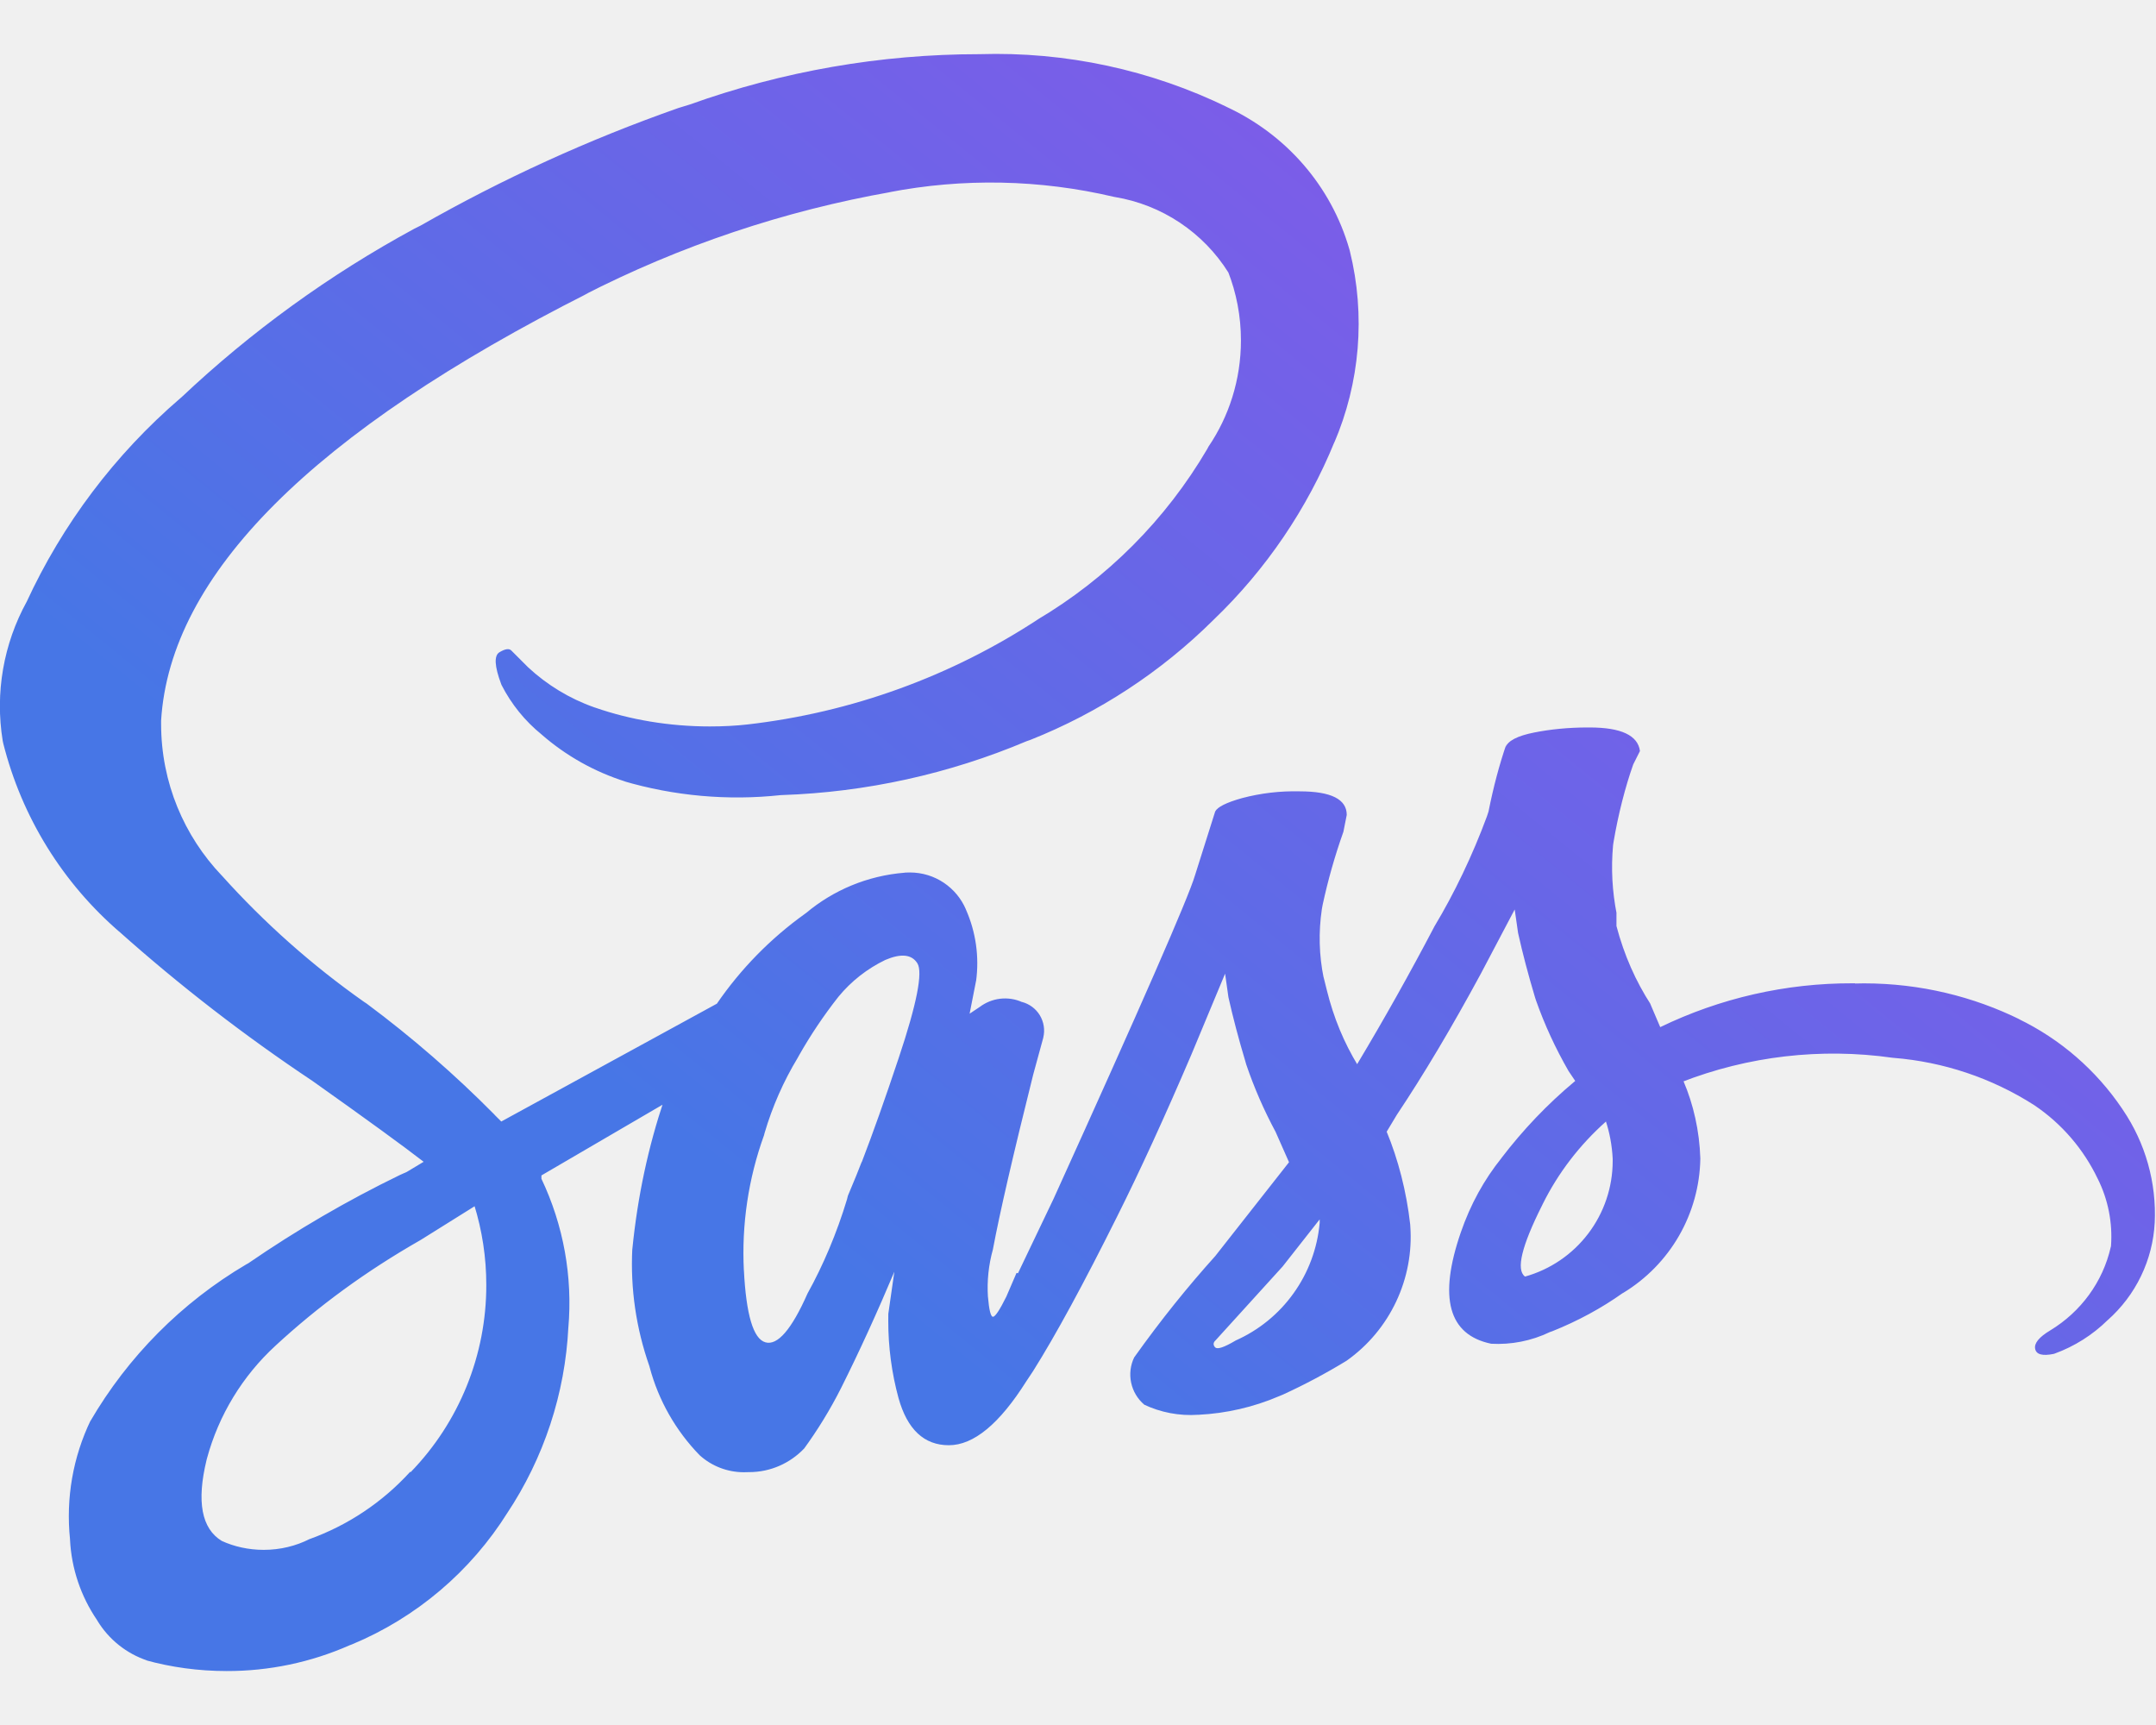
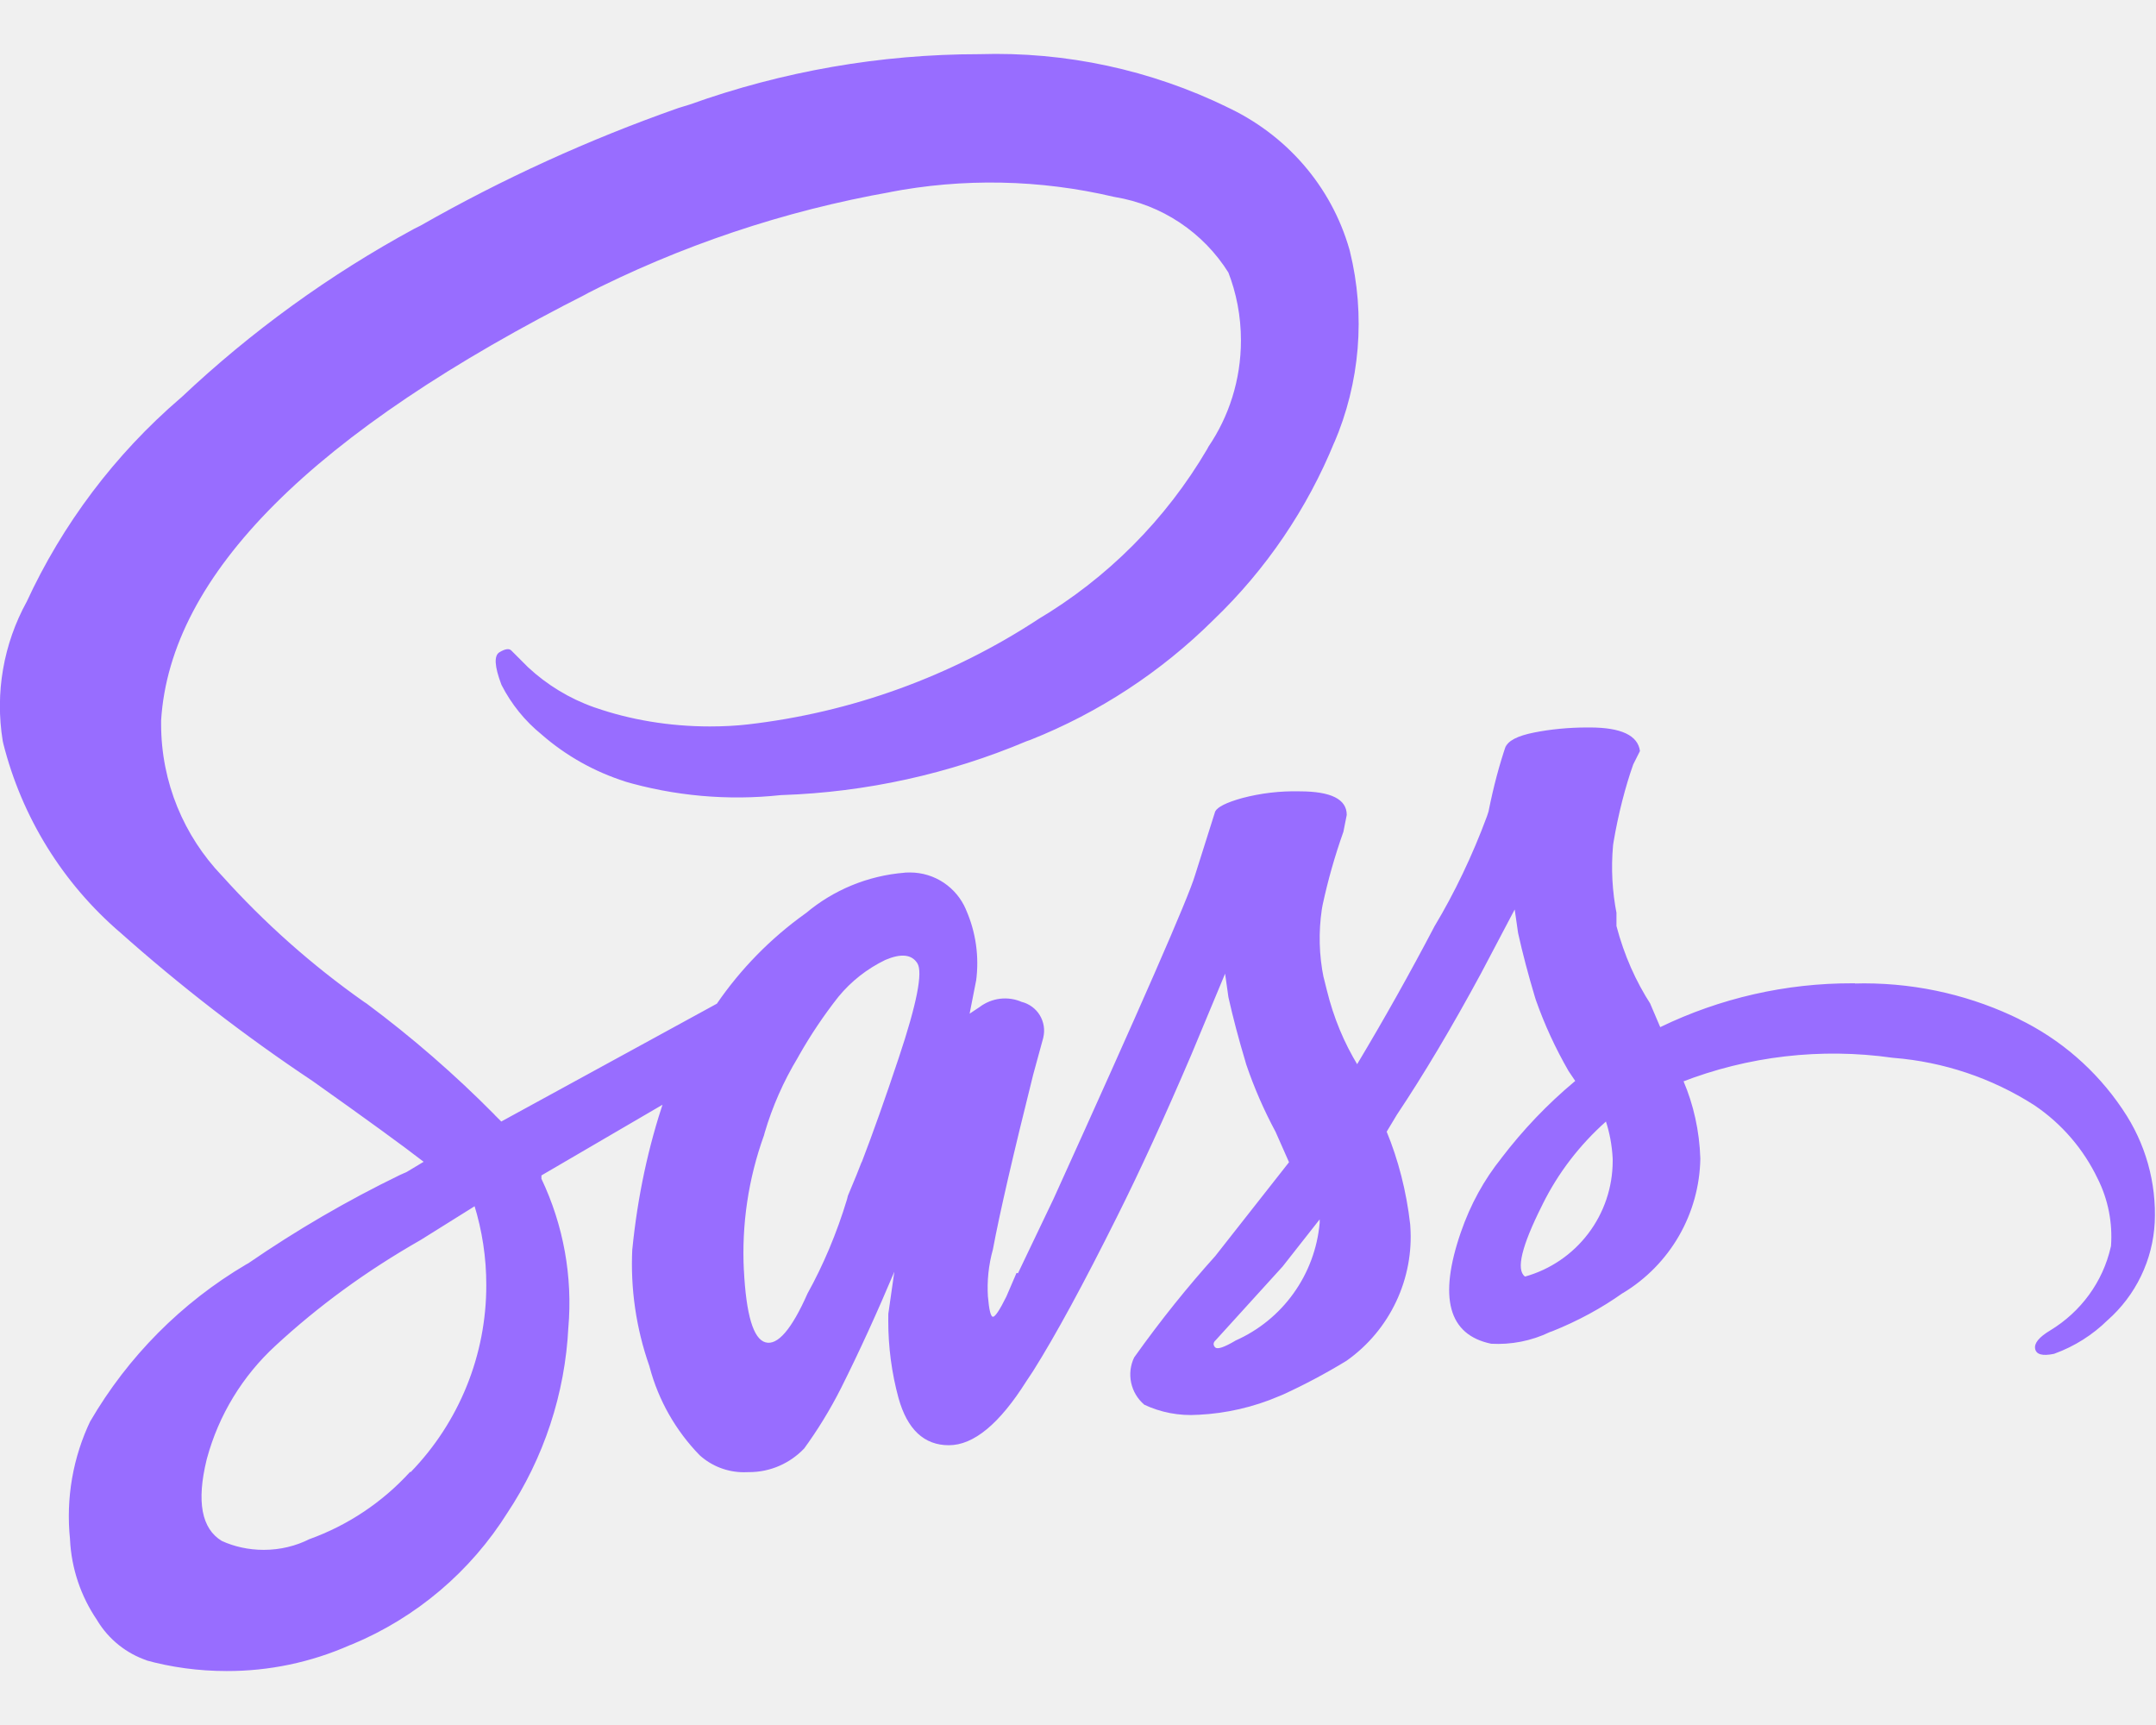
<svg xmlns="http://www.w3.org/2000/svg" width="50" height="40" viewBox="0 0 40 30" fill="none">
  <g clip-path="url(#clip0_601_211)">
    <path d="M34.416 17.245L34.581 17.242C35.624 17.242 36.61 17.485 37.485 17.917L37.446 17.9C38.225 18.276 38.889 18.852 39.373 19.569L39.384 19.586C39.804 20.203 40.012 20.94 39.976 21.686V21.679C39.959 22.023 39.872 22.361 39.722 22.672C39.573 22.982 39.362 23.26 39.104 23.489L39.101 23.491C38.822 23.765 38.488 23.976 38.12 24.11L38.101 24.116C37.893 24.158 37.778 24.127 37.758 24.022C37.737 23.918 37.83 23.804 38.039 23.679C38.604 23.336 39.013 22.784 39.161 22.132L39.165 22.116C39.197 21.682 39.111 21.247 38.915 20.859L38.921 20.872C38.659 20.32 38.253 19.847 37.746 19.505L37.734 19.497C36.95 18.997 36.056 18.698 35.13 18.624L35.11 18.622C33.783 18.434 32.431 18.591 31.183 19.079L31.235 19.06C31.416 19.484 31.53 19.975 31.546 20.49V20.496C31.537 20.998 31.401 21.489 31.151 21.924C30.901 22.359 30.544 22.724 30.115 22.984L30.101 22.991C29.714 23.266 29.271 23.507 28.8 23.695L28.756 23.71C28.414 23.875 28.036 23.949 27.657 23.927H27.664C26.873 23.762 26.685 23.074 27.101 21.865C27.282 21.339 27.536 20.882 27.858 20.481L27.85 20.49C28.261 19.952 28.712 19.481 29.211 19.064L29.225 19.052L29.102 18.87C28.86 18.45 28.656 18.009 28.495 17.552L28.477 17.495C28.352 17.078 28.248 16.683 28.165 16.309L28.102 15.871L27.477 17.057C26.936 18.057 26.415 18.932 25.915 19.681L25.727 19.994C25.938 20.504 26.093 21.095 26.163 21.712L26.165 21.744C26.2 22.226 26.109 22.708 25.903 23.145C25.697 23.582 25.382 23.959 24.988 24.239L24.979 24.245C24.6 24.476 24.207 24.685 23.804 24.87L23.729 24.901C23.257 25.103 22.753 25.219 22.24 25.245H22.229C21.88 25.269 21.532 25.203 21.216 25.052L21.229 25.057C21.105 24.952 21.02 24.809 20.986 24.65C20.952 24.491 20.972 24.325 21.043 24.179L21.04 24.184C21.54 23.482 22.032 22.872 22.556 22.29L22.54 22.309L23.915 20.56L23.666 19.997C23.45 19.596 23.268 19.178 23.121 18.746L23.104 18.686C22.979 18.27 22.875 17.874 22.791 17.5L22.729 17.062L22.104 18.562C21.605 19.728 21.146 20.728 20.729 21.561C20.106 22.811 19.585 23.77 19.166 24.436L19.041 24.624C18.542 25.415 18.063 25.81 17.604 25.81C17.145 25.81 16.833 25.518 16.67 24.935C16.543 24.468 16.479 23.985 16.48 23.501L16.481 23.366V23.372L16.606 22.497V22.56C16.273 23.351 15.94 24.079 15.606 24.746C15.403 25.148 15.168 25.532 14.902 25.895L14.919 25.871C14.661 26.141 14.299 26.309 13.898 26.309H13.887C13.861 26.311 13.831 26.311 13.801 26.311C13.498 26.311 13.205 26.199 12.98 25.995L12.981 25.996C12.538 25.541 12.218 24.98 12.054 24.366L12.047 24.34C11.802 23.643 11.694 22.904 11.731 22.166V22.179C11.83 21.184 12.029 20.272 12.32 19.404L12.294 19.492L10.045 20.805V20.867C10.455 21.729 10.627 22.685 10.544 23.636L10.545 23.616C10.485 24.852 10.09 26.049 9.404 27.079L9.42 27.054C8.734 28.151 7.723 29.009 6.527 29.506L6.486 29.521C5.768 29.838 4.99 30.001 4.205 29.999C3.682 29.999 3.175 29.929 2.695 29.796L2.735 29.805C2.347 29.676 2.018 29.413 1.806 29.064L1.802 29.056C1.5 28.614 1.325 28.096 1.299 27.561V27.554C1.22 26.795 1.353 26.029 1.685 25.342L1.674 25.367C2.374 24.165 3.37 23.162 4.569 22.455L4.606 22.435C5.5 21.82 6.439 21.273 7.415 20.799L7.547 20.74L7.86 20.552C7.485 20.261 6.797 19.761 5.797 19.052C4.536 18.212 3.336 17.285 2.205 16.276L2.236 16.304C1.164 15.386 0.404 14.157 0.06 12.789L0.05 12.741C-0.094 11.854 0.064 10.945 0.497 10.159L0.487 10.18C1.157 8.724 2.132 7.43 3.347 6.386L3.362 6.374C4.663 5.146 6.118 4.093 7.69 3.241L7.799 3.187C9.325 2.317 10.927 1.586 12.585 1.004L12.797 0.939C14.521 0.321 16.337 0.005 18.168 0.005H18.17C19.767 -0.046 21.353 0.295 22.789 0.997L22.731 0.971C23.856 1.484 24.699 2.449 25.036 3.629L25.044 3.659C25.337 4.848 25.233 6.1 24.749 7.225L24.762 7.189C24.254 8.437 23.489 9.564 22.516 10.497L22.512 10.501C21.541 11.464 20.386 12.221 19.115 12.726L19.046 12.75C17.608 13.357 16.07 13.696 14.509 13.749L14.485 13.75C13.501 13.856 12.507 13.767 11.557 13.487L11.611 13.501C11.034 13.32 10.5 13.021 10.044 12.622L10.049 12.626C9.74 12.376 9.487 12.063 9.306 11.709L9.299 11.692C9.174 11.359 9.163 11.161 9.267 11.099C9.372 11.036 9.445 11.026 9.486 11.067L9.799 11.38C10.148 11.704 10.564 11.959 11.024 12.121L11.049 12.129C11.681 12.349 12.411 12.476 13.17 12.476C13.414 12.476 13.654 12.464 13.89 12.437L13.861 12.44C15.797 12.219 17.654 11.545 19.281 10.474L19.235 10.502C20.542 9.73 21.631 8.637 22.399 7.327L22.421 7.285C22.797 6.732 23.023 6.05 23.023 5.315C23.023 4.864 22.938 4.431 22.782 4.034L22.791 4.057C22.56 3.688 22.252 3.372 21.889 3.13C21.526 2.888 21.115 2.726 20.685 2.655L20.668 2.652C19.294 2.328 17.867 2.3 16.481 2.569L16.544 2.559C14.547 2.91 12.615 3.559 10.811 4.485L10.925 4.431C5.802 7.014 3.156 9.66 2.989 12.367V12.429C2.989 13.52 3.417 14.511 4.116 15.244L4.115 15.242C4.903 16.12 5.788 16.905 6.752 17.584L6.801 17.616C7.643 18.242 8.436 18.931 9.174 19.677L9.175 19.68L9.3 19.805L13.3 17.619C13.744 16.972 14.297 16.408 14.935 15.951L14.955 15.937C15.455 15.517 16.09 15.244 16.786 15.189L16.797 15.187C16.823 15.185 16.851 15.185 16.881 15.185C17.348 15.185 17.747 15.466 17.92 15.869L17.922 15.876C18.106 16.292 18.17 16.751 18.109 17.201L18.11 17.189L17.989 17.805L18.176 17.68C18.287 17.596 18.419 17.543 18.557 17.527C18.695 17.511 18.835 17.532 18.962 17.589L18.957 17.586C19.097 17.622 19.217 17.711 19.292 17.834C19.366 17.958 19.39 18.106 19.356 18.246L19.358 18.242L19.17 18.93C18.795 20.429 18.545 21.512 18.421 22.179C18.341 22.465 18.31 22.763 18.329 23.06V23.052C18.35 23.302 18.381 23.427 18.422 23.427C18.464 23.427 18.547 23.302 18.671 23.052L18.859 22.615C18.9 22.615 18.9 22.636 18.859 22.677L19.546 21.24C21.171 17.658 22.046 15.658 22.17 15.24L22.545 14.054C22.587 13.97 22.753 13.887 23.045 13.805C23.394 13.713 23.754 13.671 24.115 13.68H24.111C24.695 13.68 24.986 13.826 24.986 14.117L24.924 14.43C24.766 14.874 24.637 15.328 24.538 15.789L24.524 15.867C24.461 16.291 24.472 16.722 24.558 17.141L24.554 17.117L24.616 17.366C24.744 17.887 24.938 18.345 25.191 18.762L25.179 18.741C25.678 17.909 26.157 17.055 26.616 16.18C26.979 15.576 27.316 14.876 27.587 14.144L27.616 14.056C27.71 13.585 27.817 13.187 27.949 12.8L27.929 12.87C27.97 12.745 28.148 12.651 28.462 12.589C28.76 12.529 29.101 12.495 29.45 12.495H29.495H29.492C30.076 12.495 30.387 12.641 30.426 12.932L30.301 13.181C30.152 13.601 30.023 14.106 29.935 14.625L29.927 14.681C29.888 15.108 29.911 15.538 29.995 15.959L29.99 15.93V16.179C30.134 16.724 30.348 17.202 30.628 17.636L30.615 17.616L30.802 18.054C31.915 17.515 33.135 17.237 34.371 17.241H34.42H34.417L34.416 17.245ZM7.617 26.311C8.52 25.381 9.024 24.135 9.022 22.839C9.023 22.331 8.946 21.827 8.795 21.342L8.805 21.377L7.805 22.002C6.785 22.584 5.902 23.232 5.104 23.97L5.114 23.961C4.5 24.524 4.058 25.25 3.84 26.054L3.832 26.085C3.645 26.856 3.739 27.356 4.114 27.585C4.342 27.69 4.611 27.751 4.892 27.751C5.2 27.751 5.491 27.679 5.747 27.549L5.736 27.554C6.452 27.297 7.095 26.868 7.607 26.306L7.611 26.302L7.617 26.311ZM15.989 20.556C16.197 20.015 16.426 19.369 16.676 18.619C17.01 17.619 17.124 17.036 17.02 16.87C16.916 16.704 16.718 16.683 16.426 16.807C16.09 16.969 15.792 17.202 15.555 17.491L15.551 17.496C15.282 17.838 15.039 18.2 14.824 18.579L14.801 18.621C14.537 19.058 14.33 19.526 14.186 20.016L14.175 20.059C13.884 20.863 13.757 21.718 13.801 22.572V22.557C13.843 23.39 13.976 23.838 14.201 23.901C14.426 23.965 14.687 23.662 14.982 22.995C15.269 22.479 15.524 21.879 15.714 21.25L15.731 21.182C15.855 20.887 15.94 20.679 15.986 20.556H15.989ZM22.921 23.869C23.352 23.678 23.724 23.376 23.998 22.993C24.273 22.61 24.44 22.161 24.483 21.692L24.484 21.682V21.62L23.796 22.495L22.547 23.87C22.538 23.877 22.53 23.887 22.525 23.898C22.519 23.908 22.516 23.92 22.516 23.932C22.516 23.957 22.529 23.98 22.546 23.995C22.586 24.036 22.711 23.994 22.921 23.87V23.869ZM28.295 22.681C28.762 22.55 29.173 22.27 29.466 21.884C29.76 21.497 29.919 21.026 29.92 20.541V20.492V20.495C29.907 20.245 29.863 20.01 29.789 19.787L29.794 19.806C29.308 20.239 28.909 20.756 28.62 21.34L28.606 21.369C28.23 22.118 28.125 22.555 28.291 22.679L28.295 22.681Z" fill="url(#paint0_linear_601_211)" />
  </g>
  <defs>
    <linearGradient id="paint0_linear_601_211" x1="32.244" y1="-1.5" x2="13.868" y2="21.158" gradientUnits="userSpaceOnUse">
-       <stop stop-color="#8e54e9" />
-       <stop offset="1" stop-color="#4776e6" />
+       <stop stop-color="#986dff" />
+       <stop offset="1" stop-color="#986dff" />
    </linearGradient>
    <clipPath id="clip0_601_211">
      <rect width="40" height="30" fill="white" />
    </clipPath>
  </defs>
</svg>
